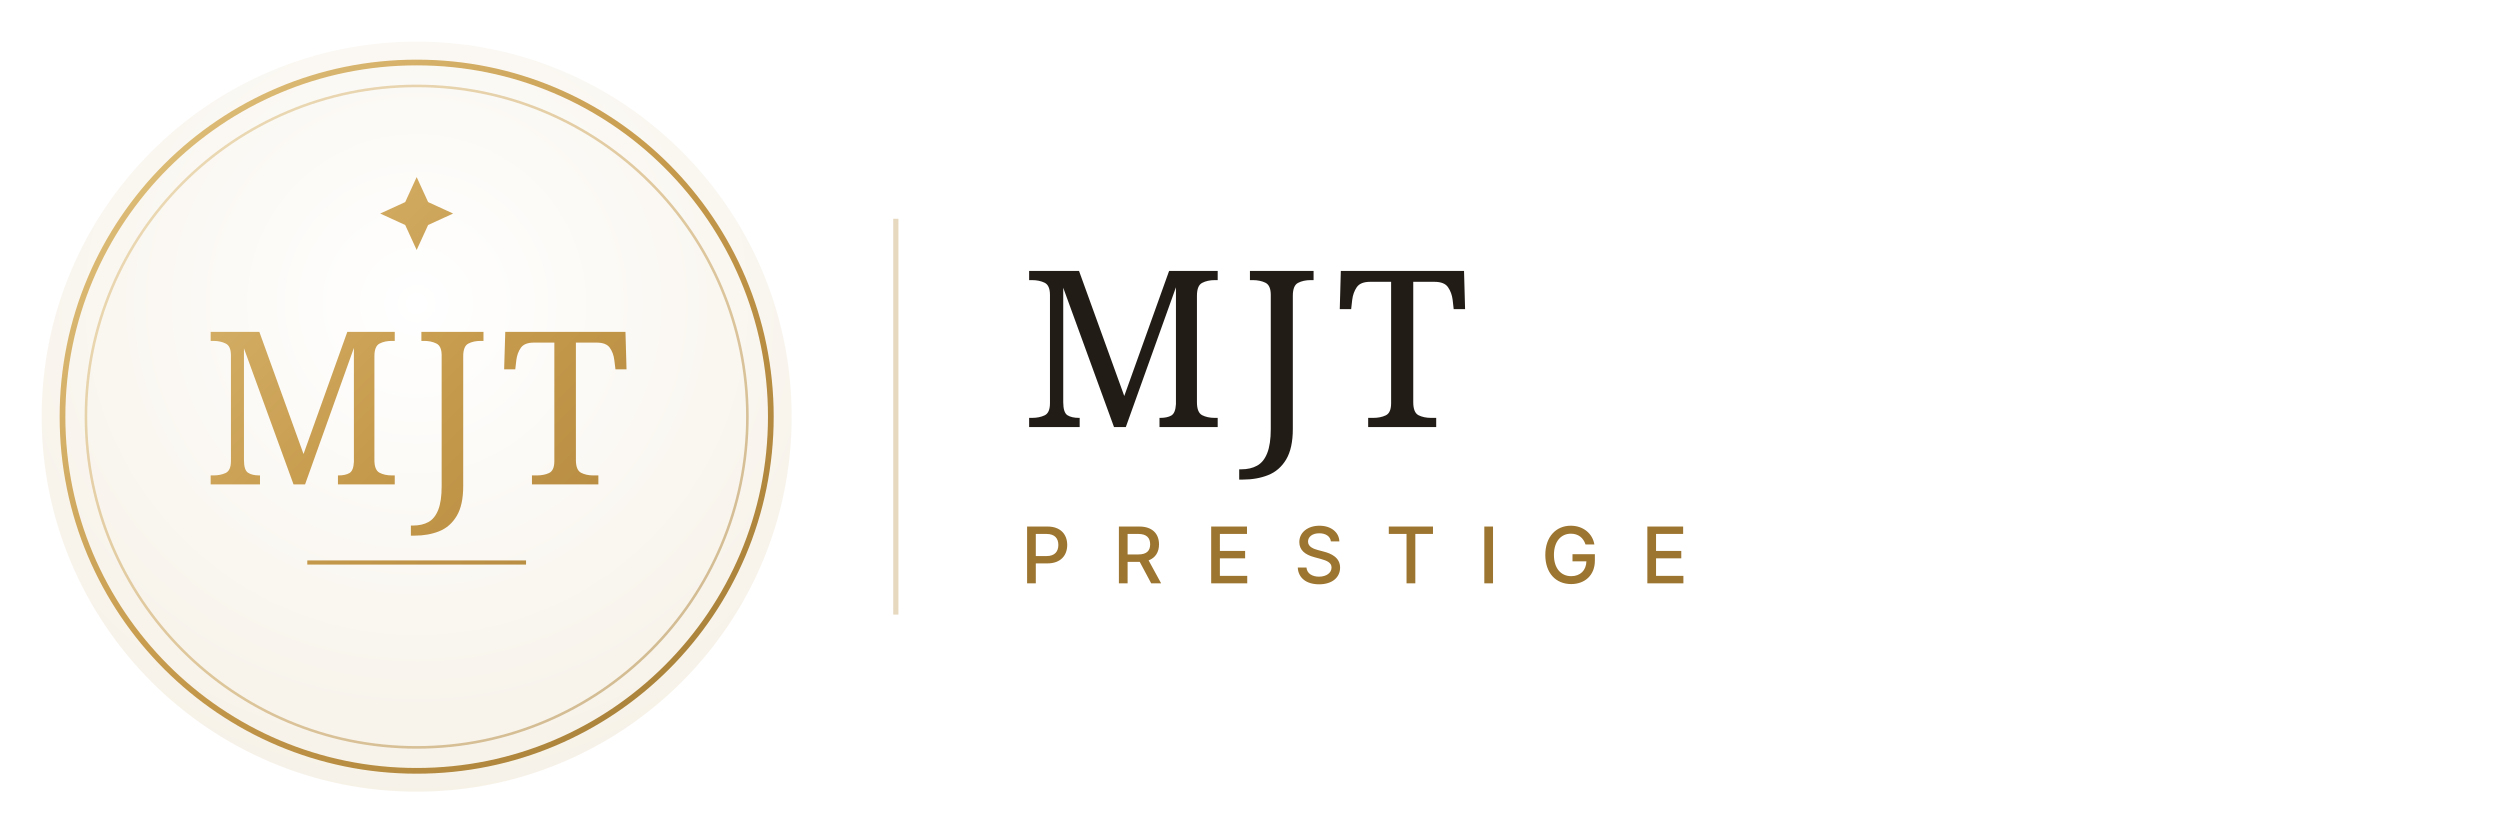
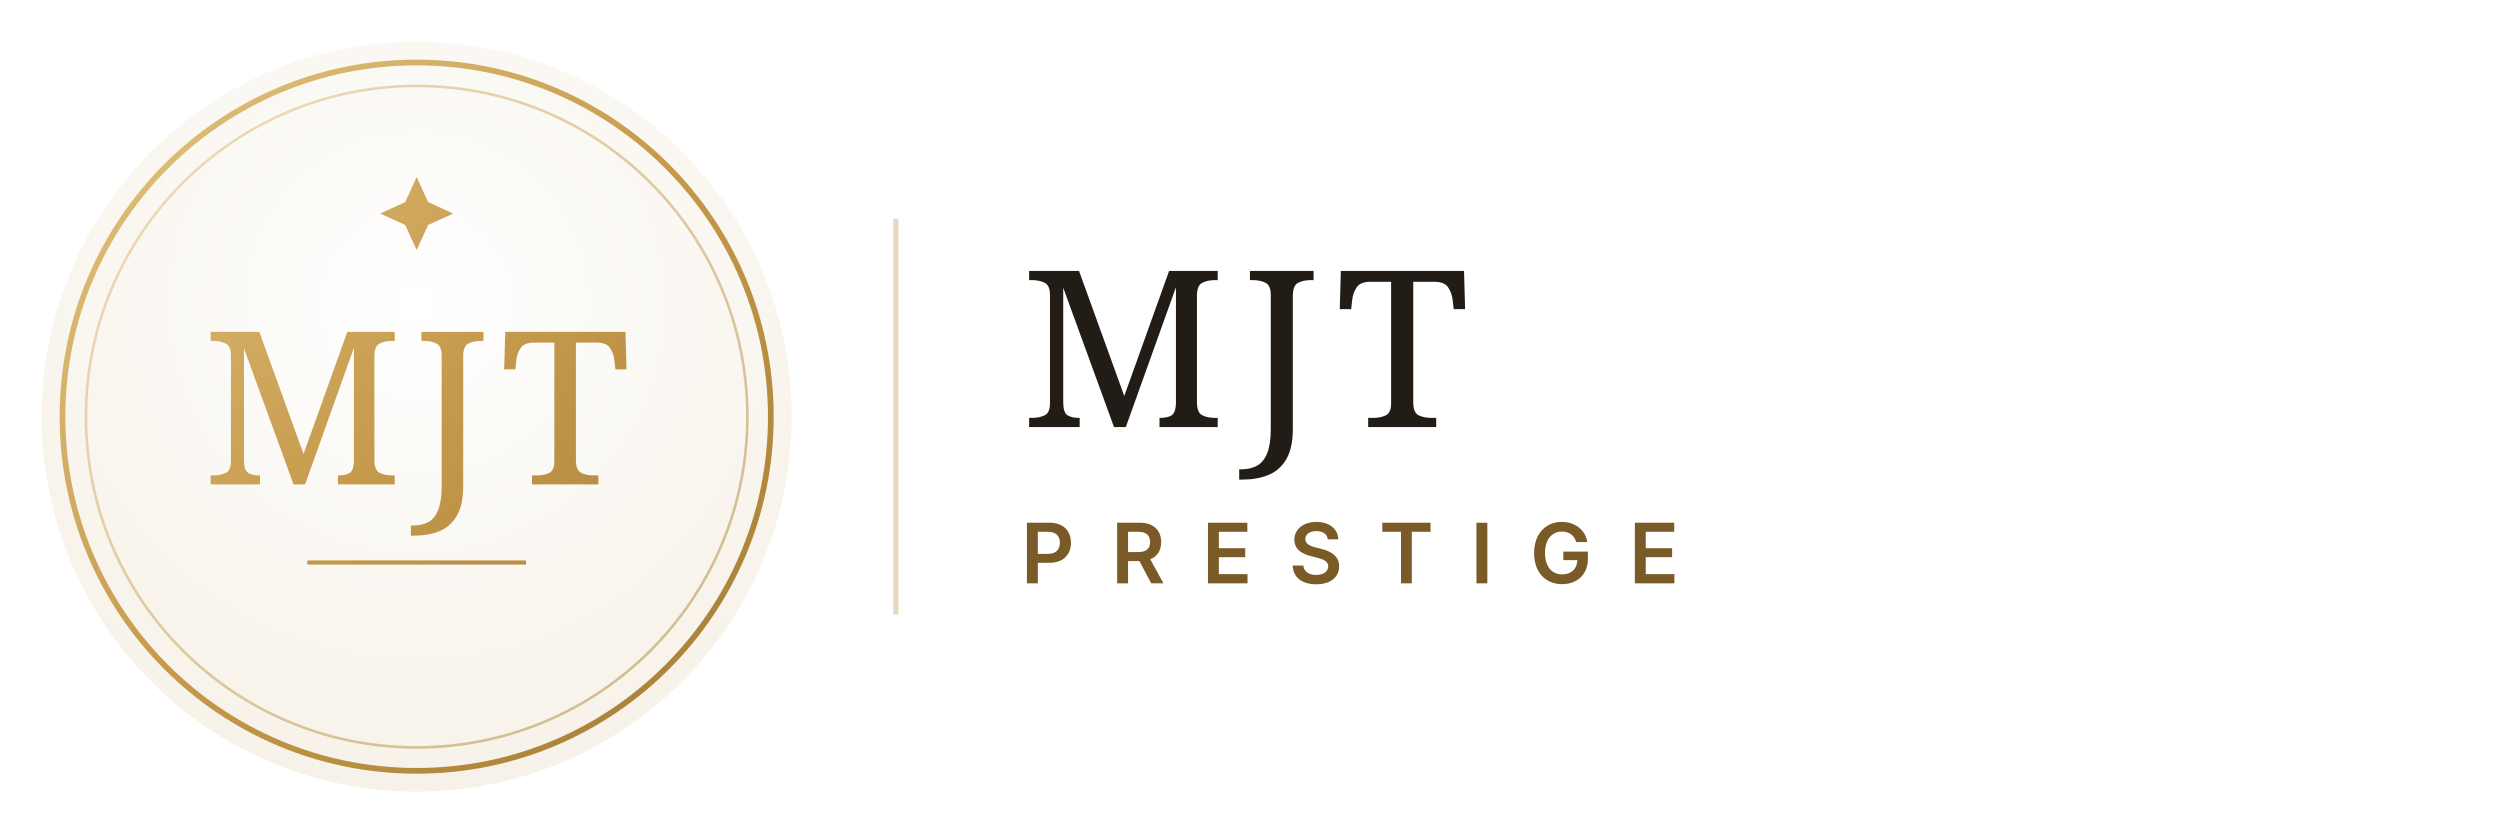
<svg xmlns="http://www.w3.org/2000/svg" viewBox="0 0 480 160" fill="none">
  <defs>
    <radialGradient id="bg" cx="50%" cy="35%" r="80%">
      <stop offset="0%" stop-color="#ffffff" />
      <stop offset="100%" stop-color="#f5efe3" />
    </radialGradient>
    <linearGradient id="gold" x1="0" y1="0" x2="160" y2="160" gradientUnits="userSpaceOnUse">
      <stop offset="0%" stop-color="#e9cf8f" />
      <stop offset="50%" stop-color="#c69a4c" />
      <stop offset="100%" stop-color="#9c7530" />
    </linearGradient>
  </defs>
  <circle cx="80" cy="80" r="72" fill="url(#bg)" />
  <circle cx="80" cy="80" r="68" fill="none" stroke="url(#gold)" stroke-width="1.1" />
  <circle cx="80" cy="80" r="63.5" fill="none" stroke="url(#gold)" stroke-width="0.5" opacity="0.5" />
  <path d="M80 34 L82.2 38.8 L87 41 L82.2 43.2 L80 48 L77.8 43.2 L73 41 L77.8 38.8 Z" fill="url(#gold)" />
  <text x="80" y="93" text-anchor="middle" font-family="'Fraunces','Playfair Display',Georgia,serif" font-size="41" font-weight="500" fill="url(#gold)" letter-spacing="2">MJT</text>
  <line x1="59" y1="108" x2="101" y2="108" stroke="url(#gold)" stroke-width="0.8" />
  <line x1="172" y1="42" x2="172" y2="118" stroke="#e6d9c0" stroke-width="1" />
  <text x="196" y="82" font-family="'Fraunces','Playfair Display',Georgia,serif" font-size="42" font-weight="500" fill="#211c16" letter-spacing="3">MJT</text>
-   <text x="196" y="112" font-family="'Inter','Plus Jakarta Sans',sans-serif" font-size="15" font-weight="500" letter-spacing="8" fill="#9c7530">PRESTIGE</text>
+   <text x="196" y="112" font-family="'Inter','Plus Jakarta Sans',sans-serif" font-size="16" font-weight="600" letter-spacing="7" fill="#7a5b28">PRESTIGE</text>
</svg>
